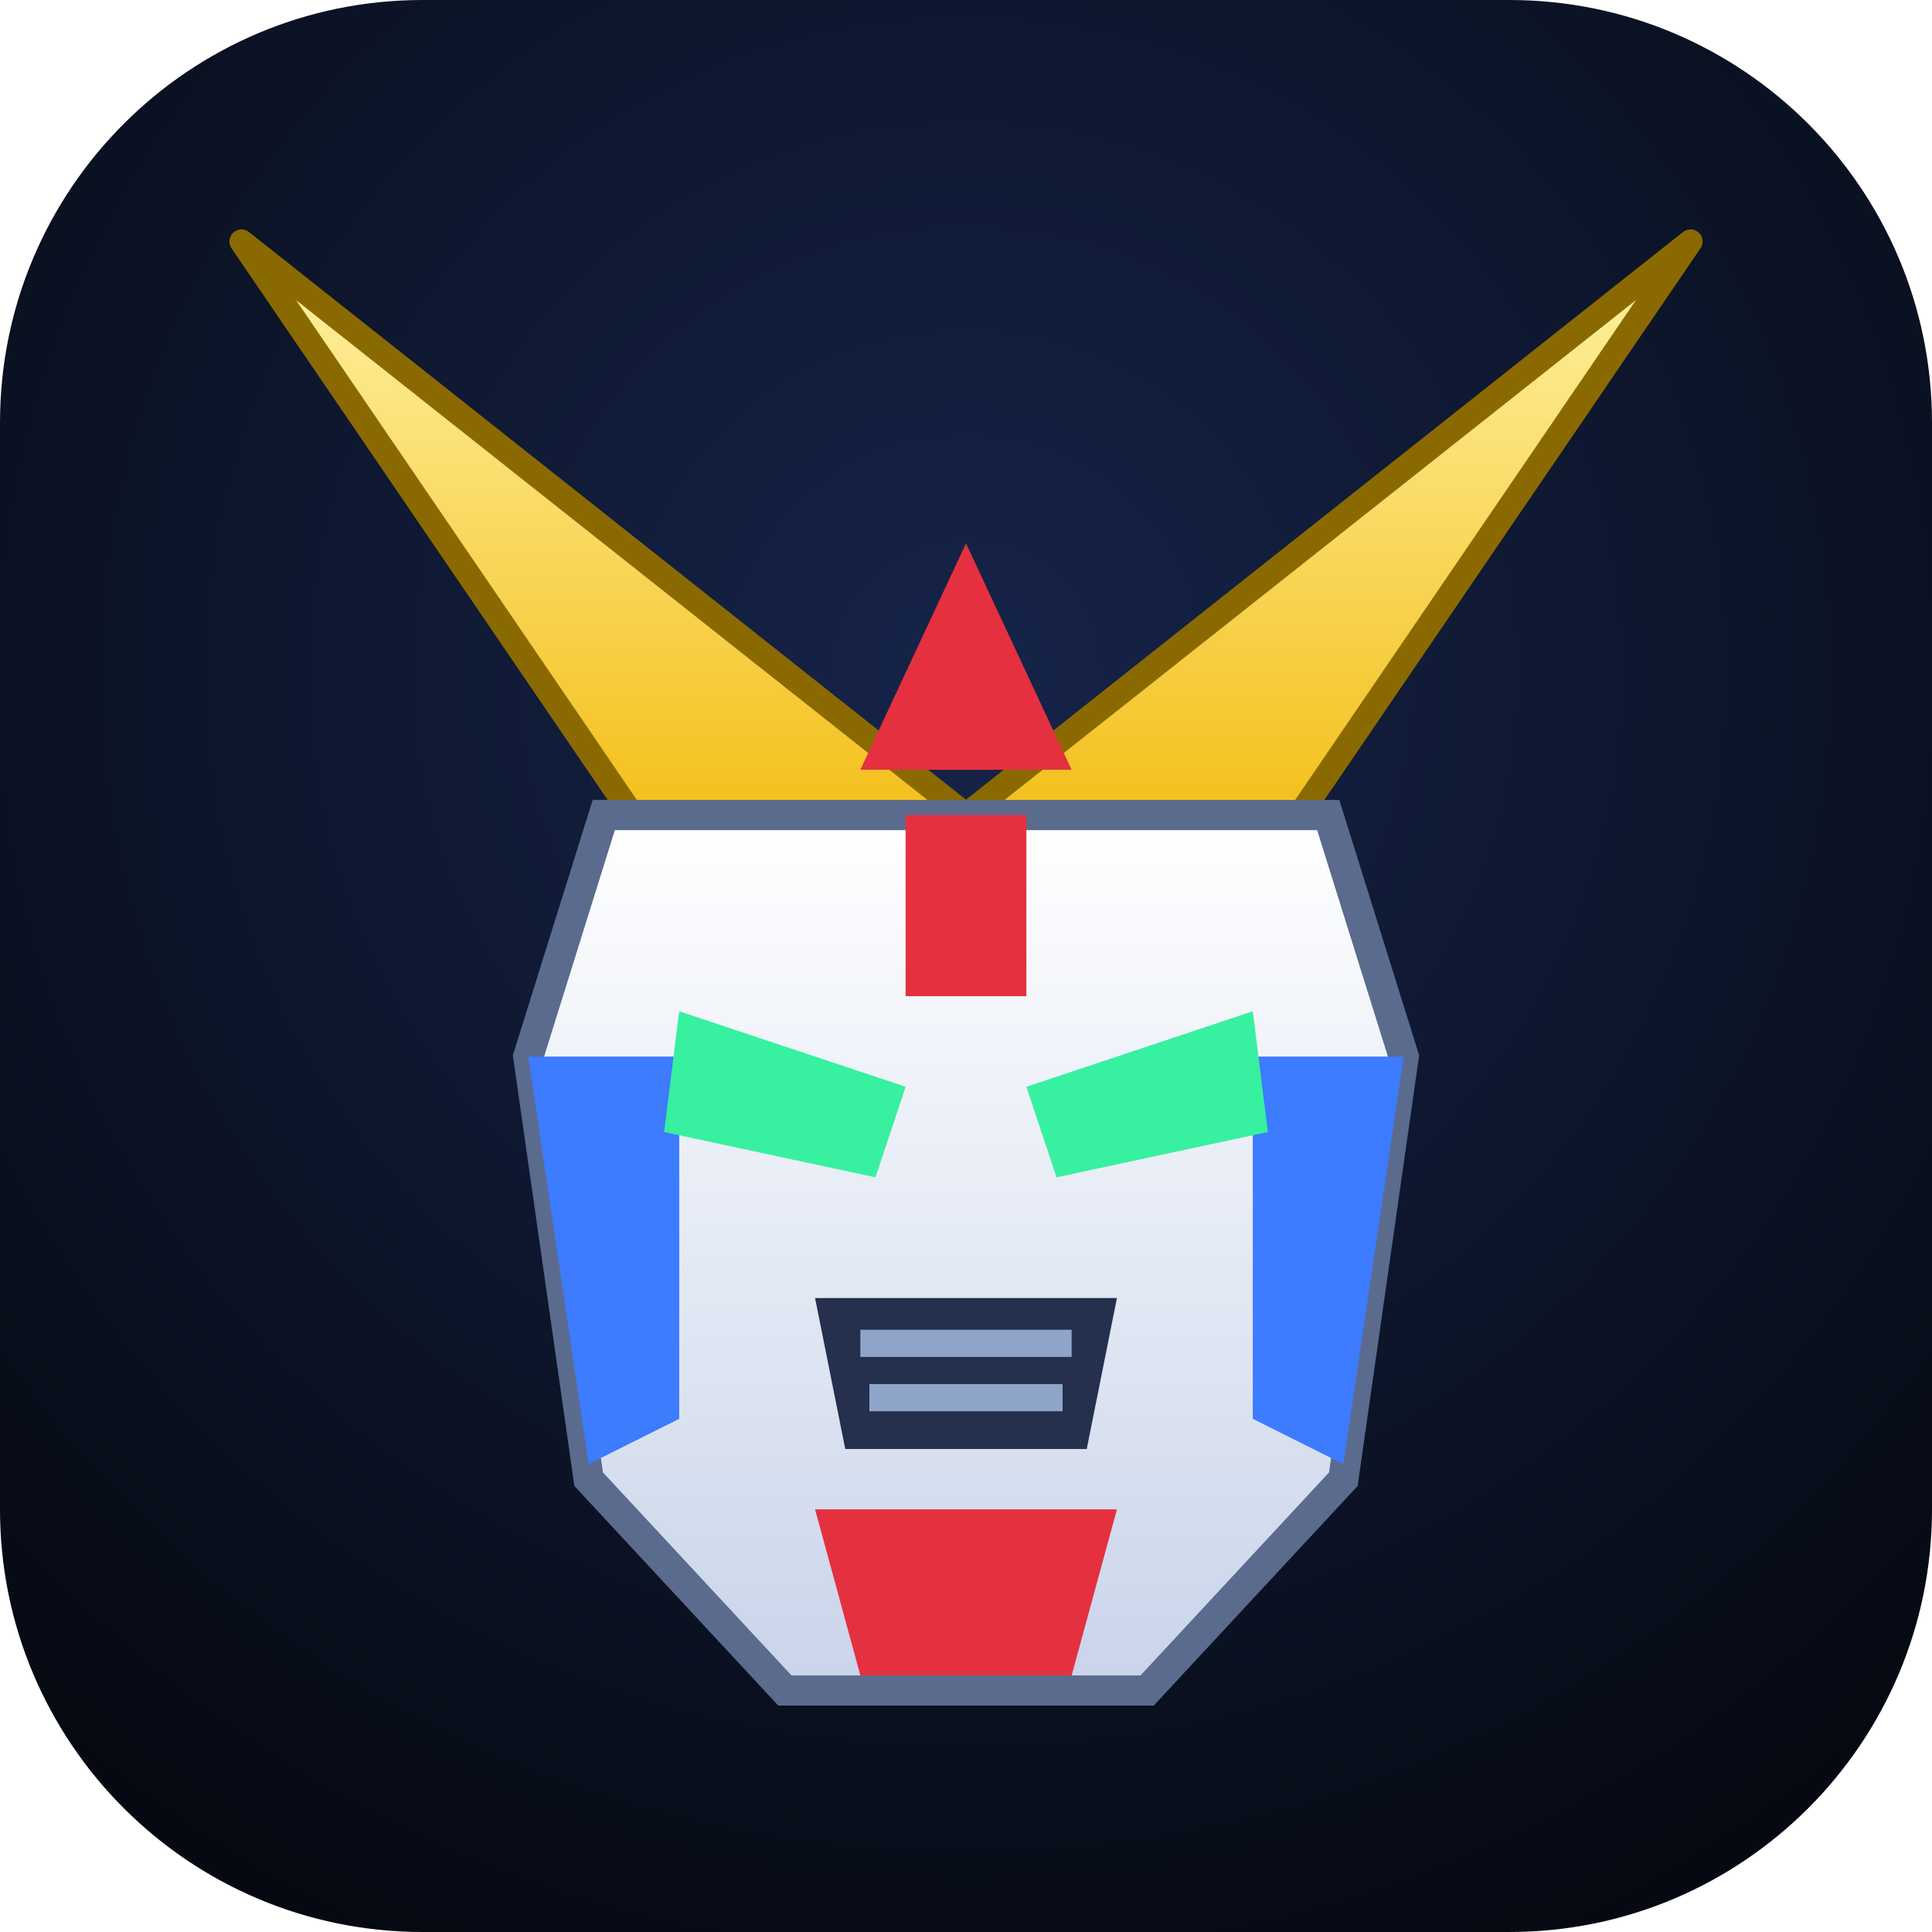
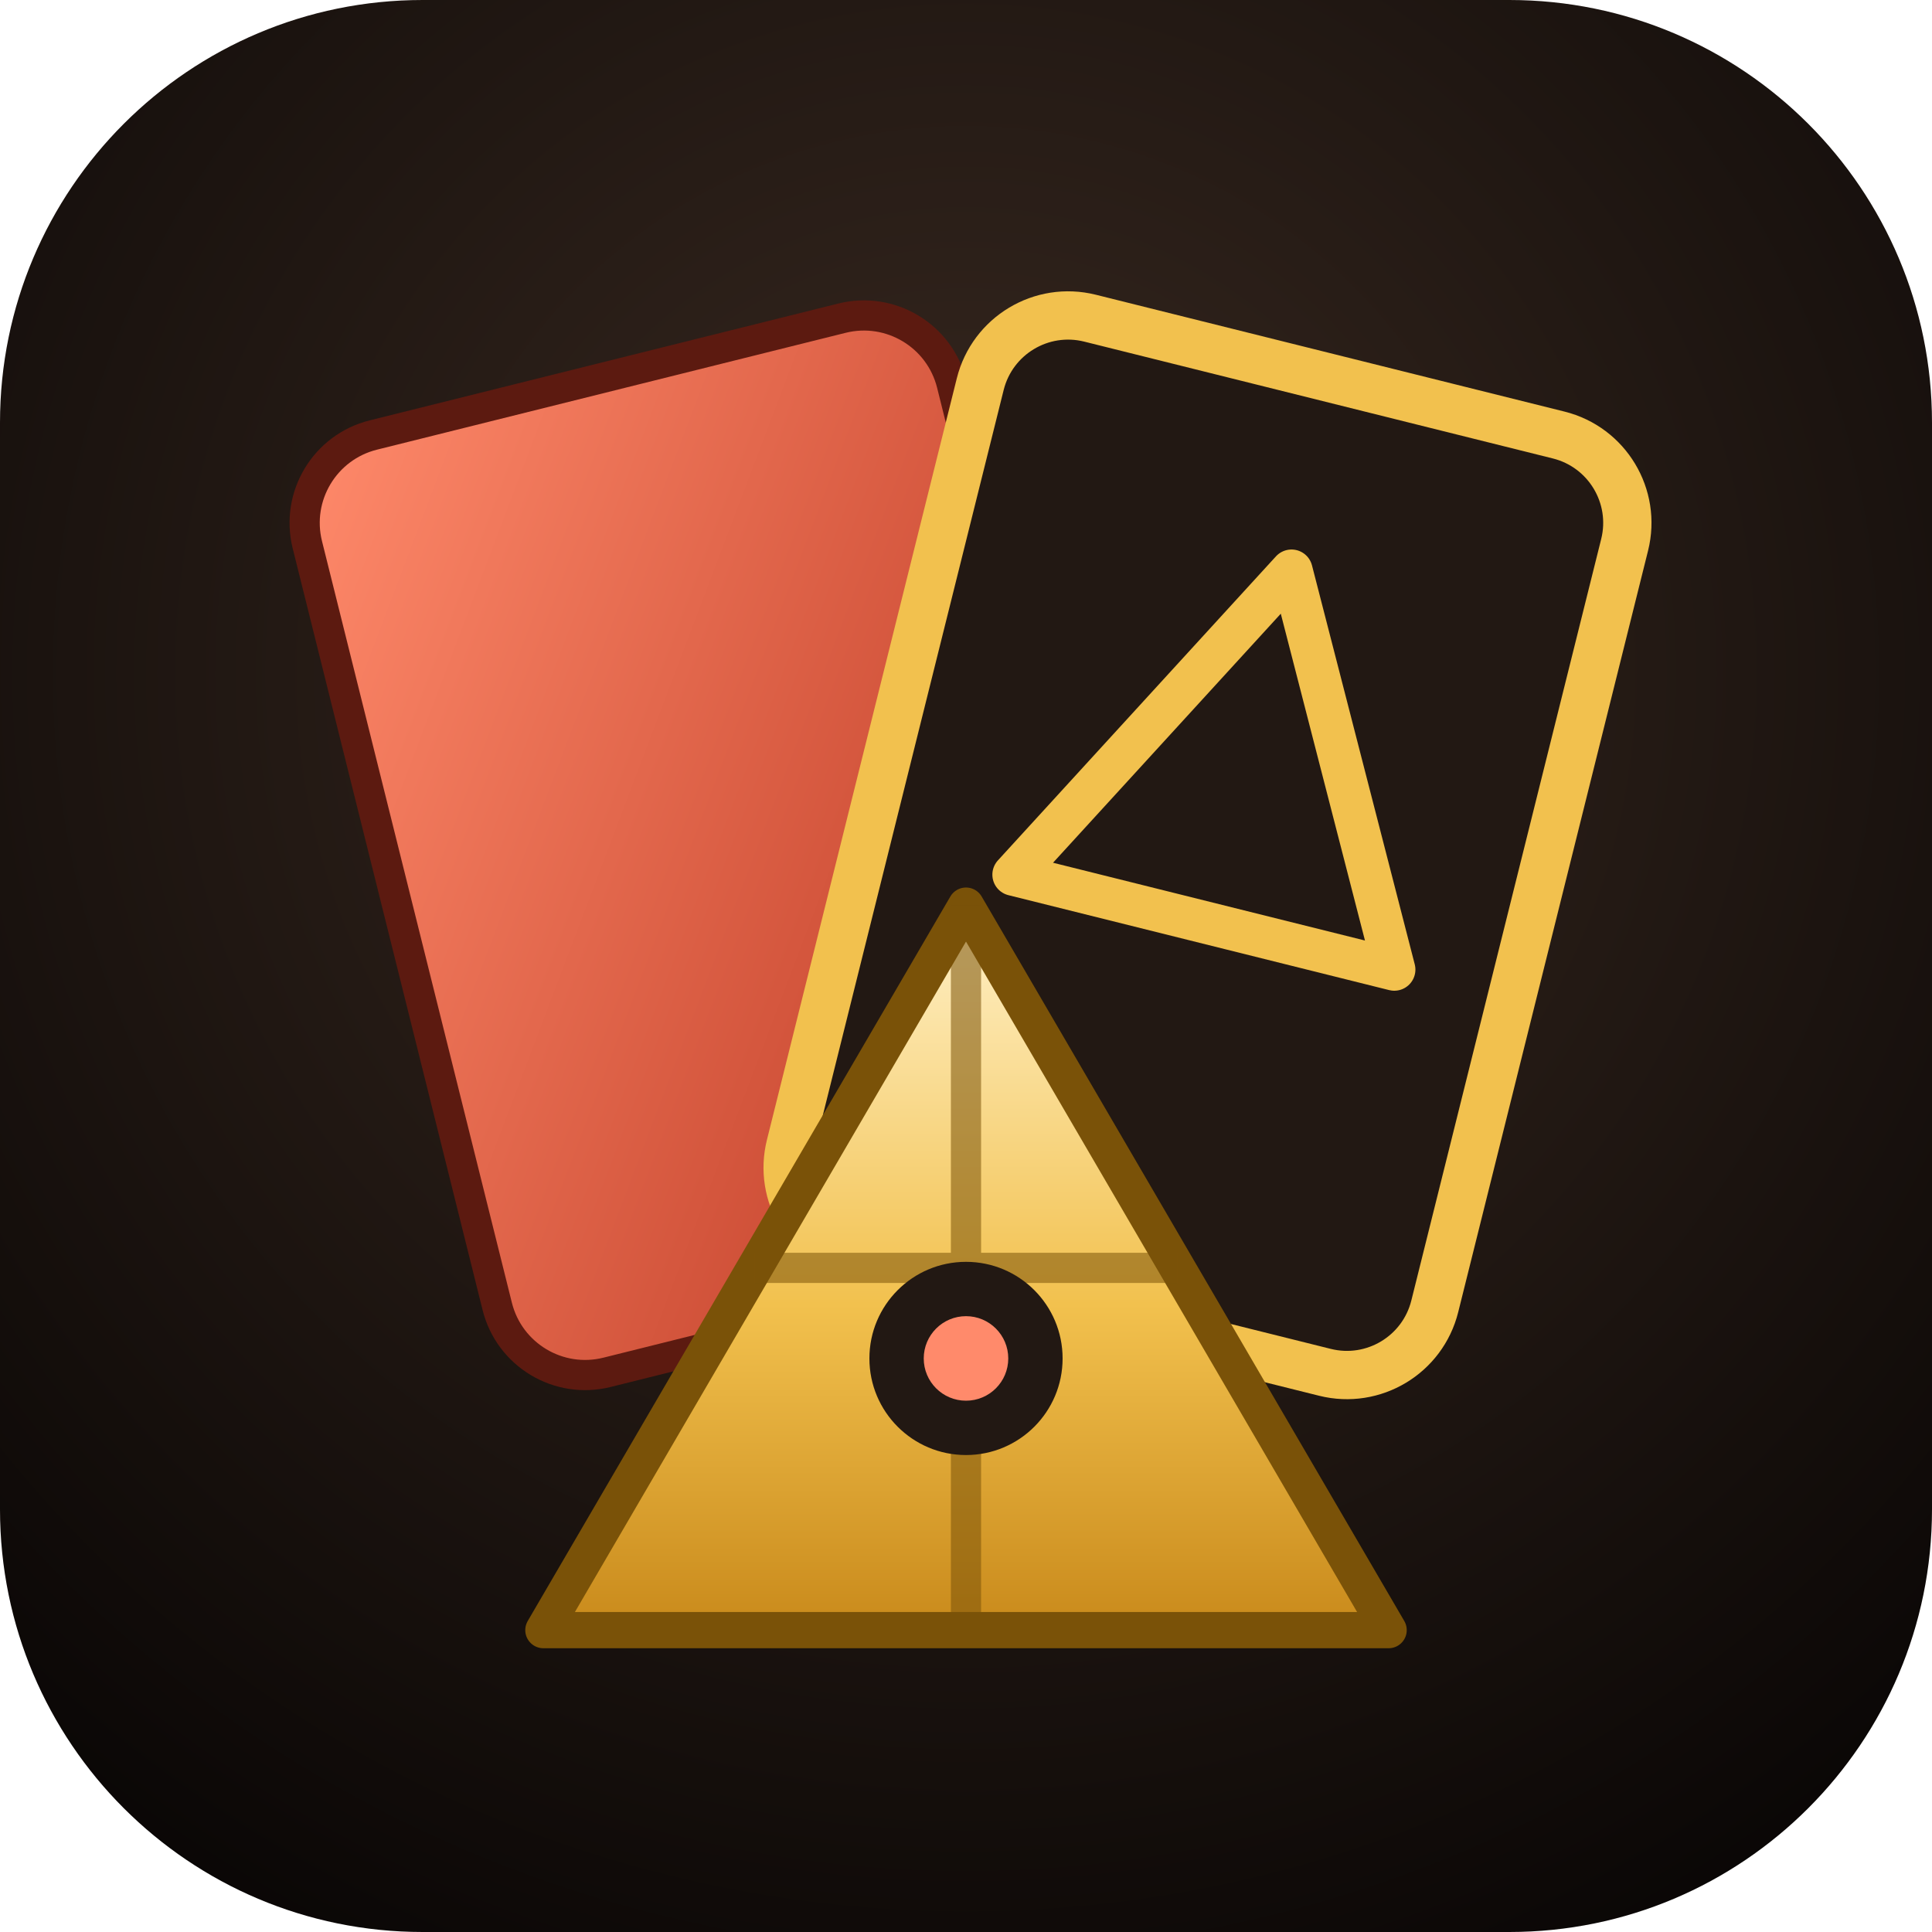
<svg xmlns="http://www.w3.org/2000/svg" viewBox="0 0 64 64">
  <defs>
-     <linearGradient id="gv" x1="0" y1="0" x2="0" y2="1">
-       <stop offset="0" stop-color="#fff3a6" />
-       <stop offset="1" stop-color="#f2b705" />
+     <linearGradient id="yg" x1="0" y1="0" x2="0" y2="1">
+       <stop offset="0" stop-color="#fff1c9" />
+       <stop offset=".55" stop-color="#f2c14e" />
+       <stop offset="1" stop-color="#c98a1b" />
    </linearGradient>
-     <linearGradient id="gh" x1="0" y1="0" x2="0" y2="1">
-       <stop offset="0" stop-color="#ffffff" />
-       <stop offset="1" stop-color="#c9d4ea" />
+     <linearGradient id="yc" x1="0" y1="0" x2="1" y2="1">
+       <stop offset="0" stop-color="#ff8a6b" />
+       <stop offset="1" stop-color="#b8341f" />
    </linearGradient>
-     <radialGradient id="gb" cx=".5" cy=".35" r=".75">
-       <stop offset="0" stop-color="#16244a" />
-       <stop offset="1" stop-color="#05080f" />
+     <radialGradient id="yb" cx=".5" cy=".35" r=".75">
+       <stop offset="0" stop-color="#3a2a21" />
+       <stop offset="1" stop-color="#090605" />
    </radialGradient>
  </defs>
-   <rect width="64" height="64" rx="14" fill="url(#gb)" />
-   <path d="M32 27 8 8l15 22ZM32 27 56 8 41 30Z" fill="url(#gv)" stroke="#8a6a00" stroke-width=".8" stroke-linejoin="round" />
-   <path d="M28.5 25.5 32 18l3.5 7.5Z" fill="#e5303f" />
-   <path d="M20 27h24l2.5 8-2 14L38 56H26l-6.5-7-2-14Z" fill="url(#gh)" stroke="#5b6b8e" stroke-width="1" />
-   <path d="M17.5 35h5v12l-3 1.5ZM46.5 35h-5v12l3 1.5Z" fill="#3d7bff" />
-   <path d="M22.5 33.5 30 36l-1 3-7-1.5ZM41.5 33.5 34 36l1 3 7-1.5Z" fill="#37f0a0" />
-   <path d="M27 43h10l-1 5h-8Z" fill="#24304d" />
-   <path d="M28.5 44.5h7M28.8 46.3h6.4" stroke="#8fa4c9" stroke-width=".9" />
-   <path d="M27 50h10l-1.5 5.5h-7Z" fill="#e5303f" />
-   <path d="M30 27v6h4v-6Z" fill="#e5303f" />
+   <rect width="64" height="64" rx="14" fill="url(#yb)" />
+   <rect x="13" y="12" width="22" height="32" rx="3" transform="rotate(-14 24 28)" fill="url(#yc)" stroke="#5c1a10" stroke-width="1" />
+   <rect x="29" y="12" width="22" height="32" rx="3" transform="rotate(14 40 28)" fill="#221813" stroke="#f2c14e" stroke-width="1.6" />
+   <path d="M40.5 18.5 47 30.5h-13Z" transform="rotate(14 40 28)" fill="none" stroke="#f2c14e" stroke-width="1.4" stroke-linejoin="round" />
+   <path d="M32 30 46 54H18Z" fill="url(#yg)" stroke="#7a5208" stroke-width="1.2" stroke-linejoin="round" />
+   <path d="M32 30v24M25 42h14" stroke="#7a5208" stroke-width="1" opacity=".55" />
+   <circle cx="32" cy="45" r="3.2" fill="#221813" />
+   <circle cx="32" cy="45" r="1.4" fill="#ff8a6b" />
</svg>
